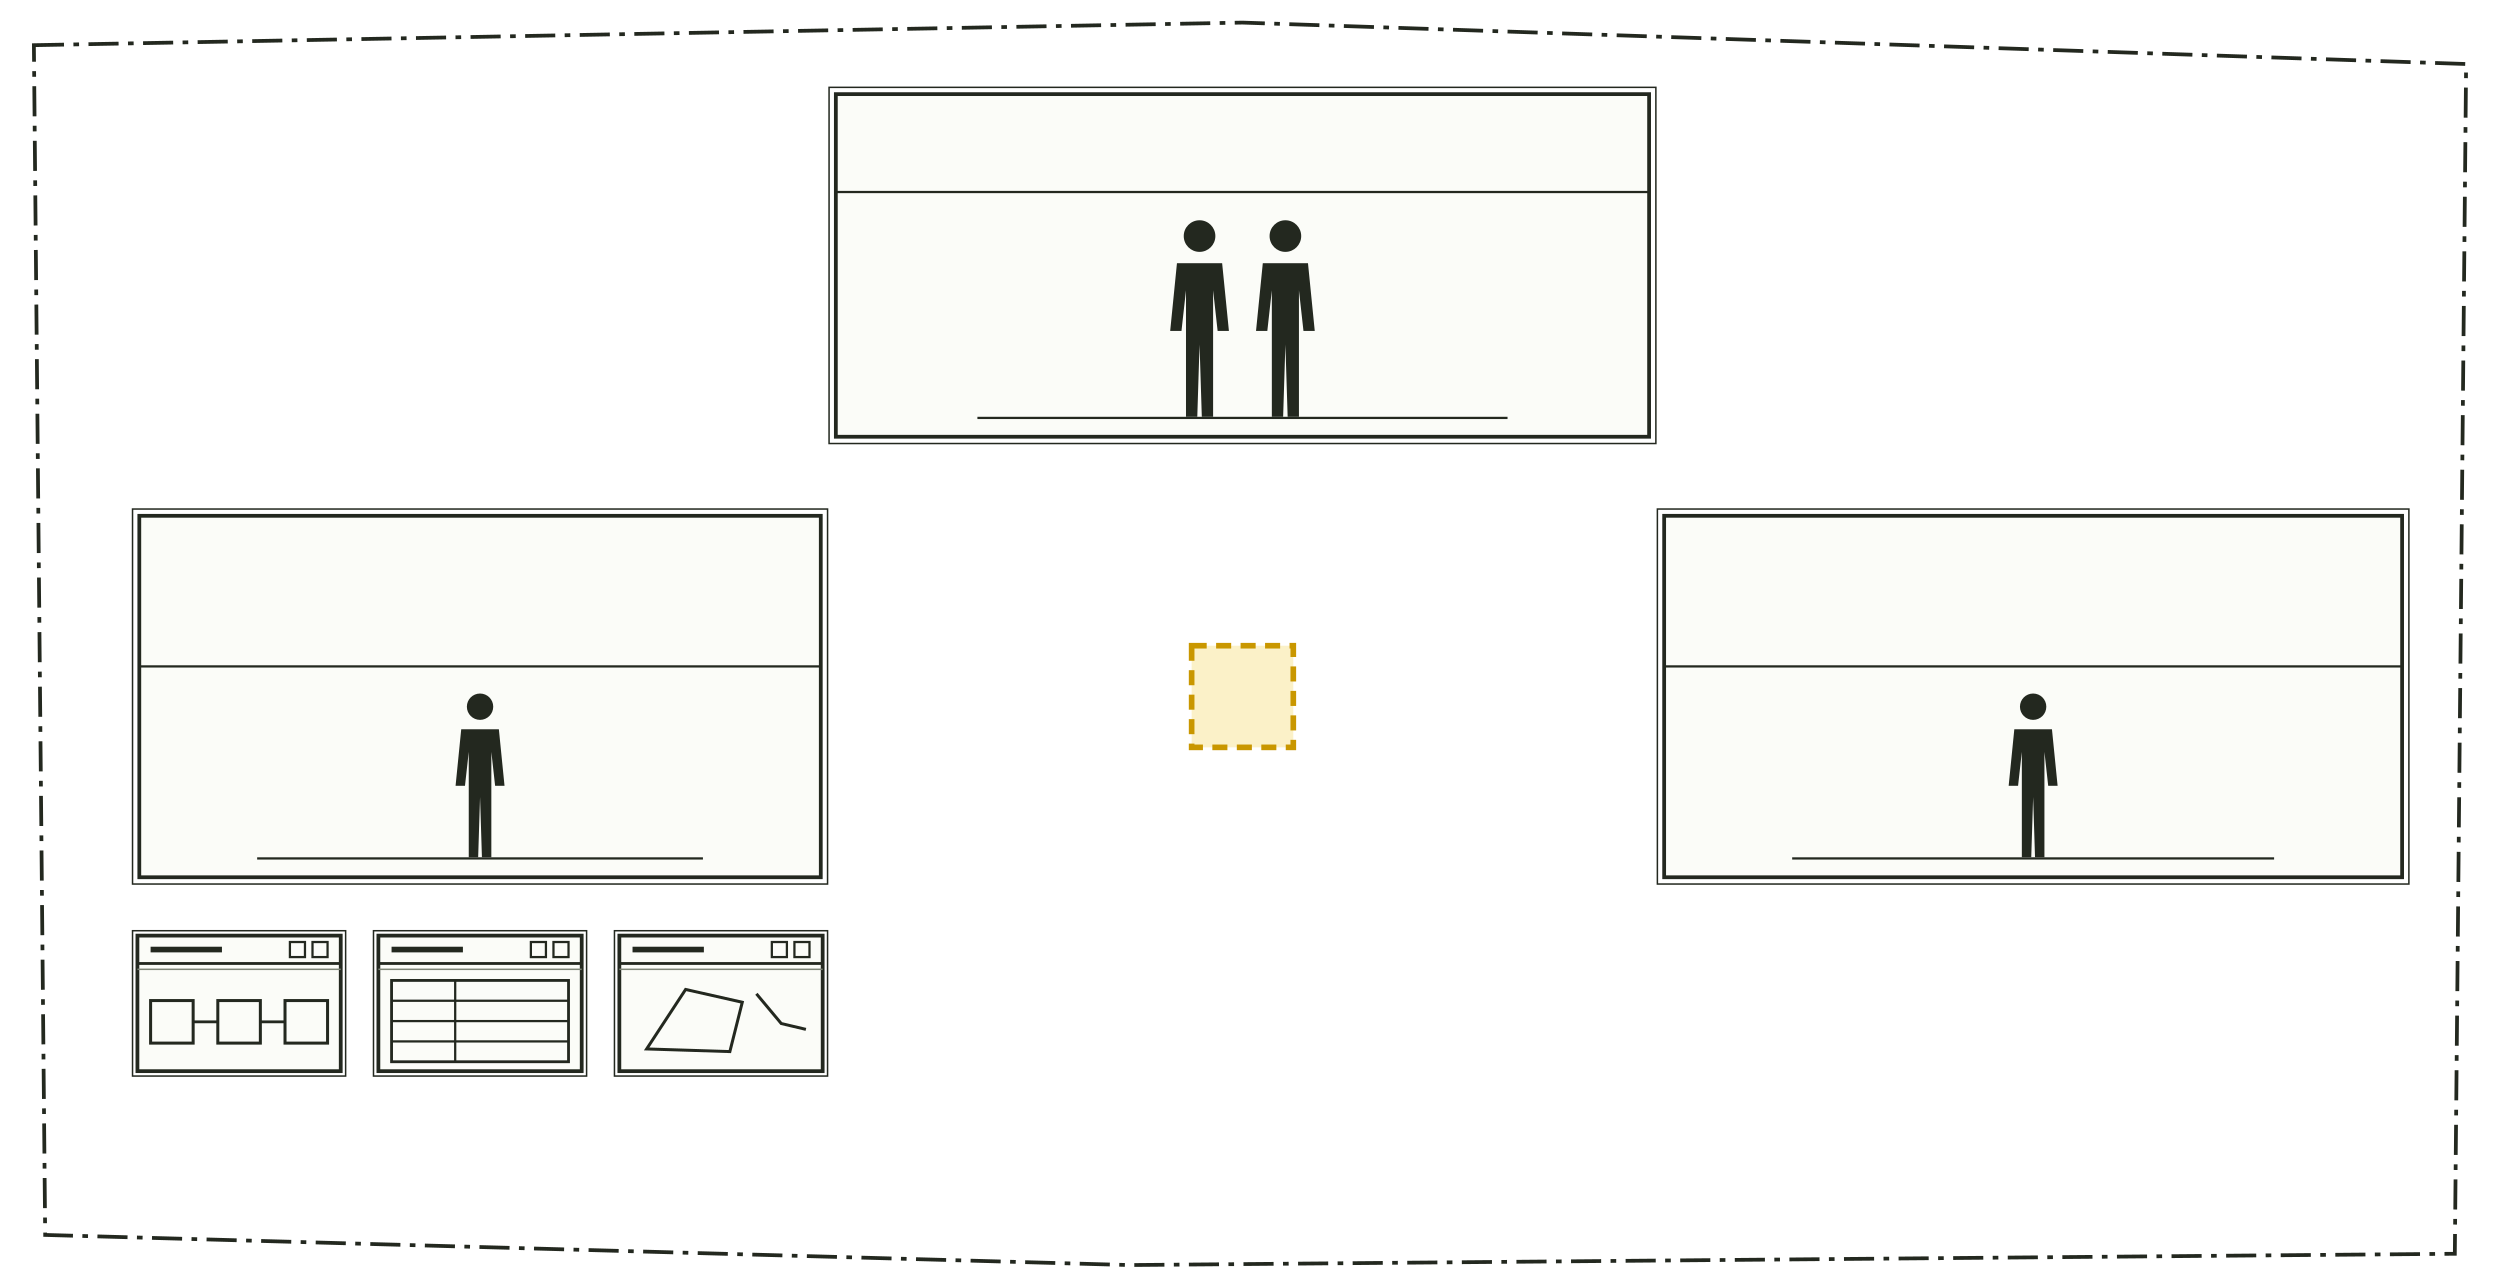
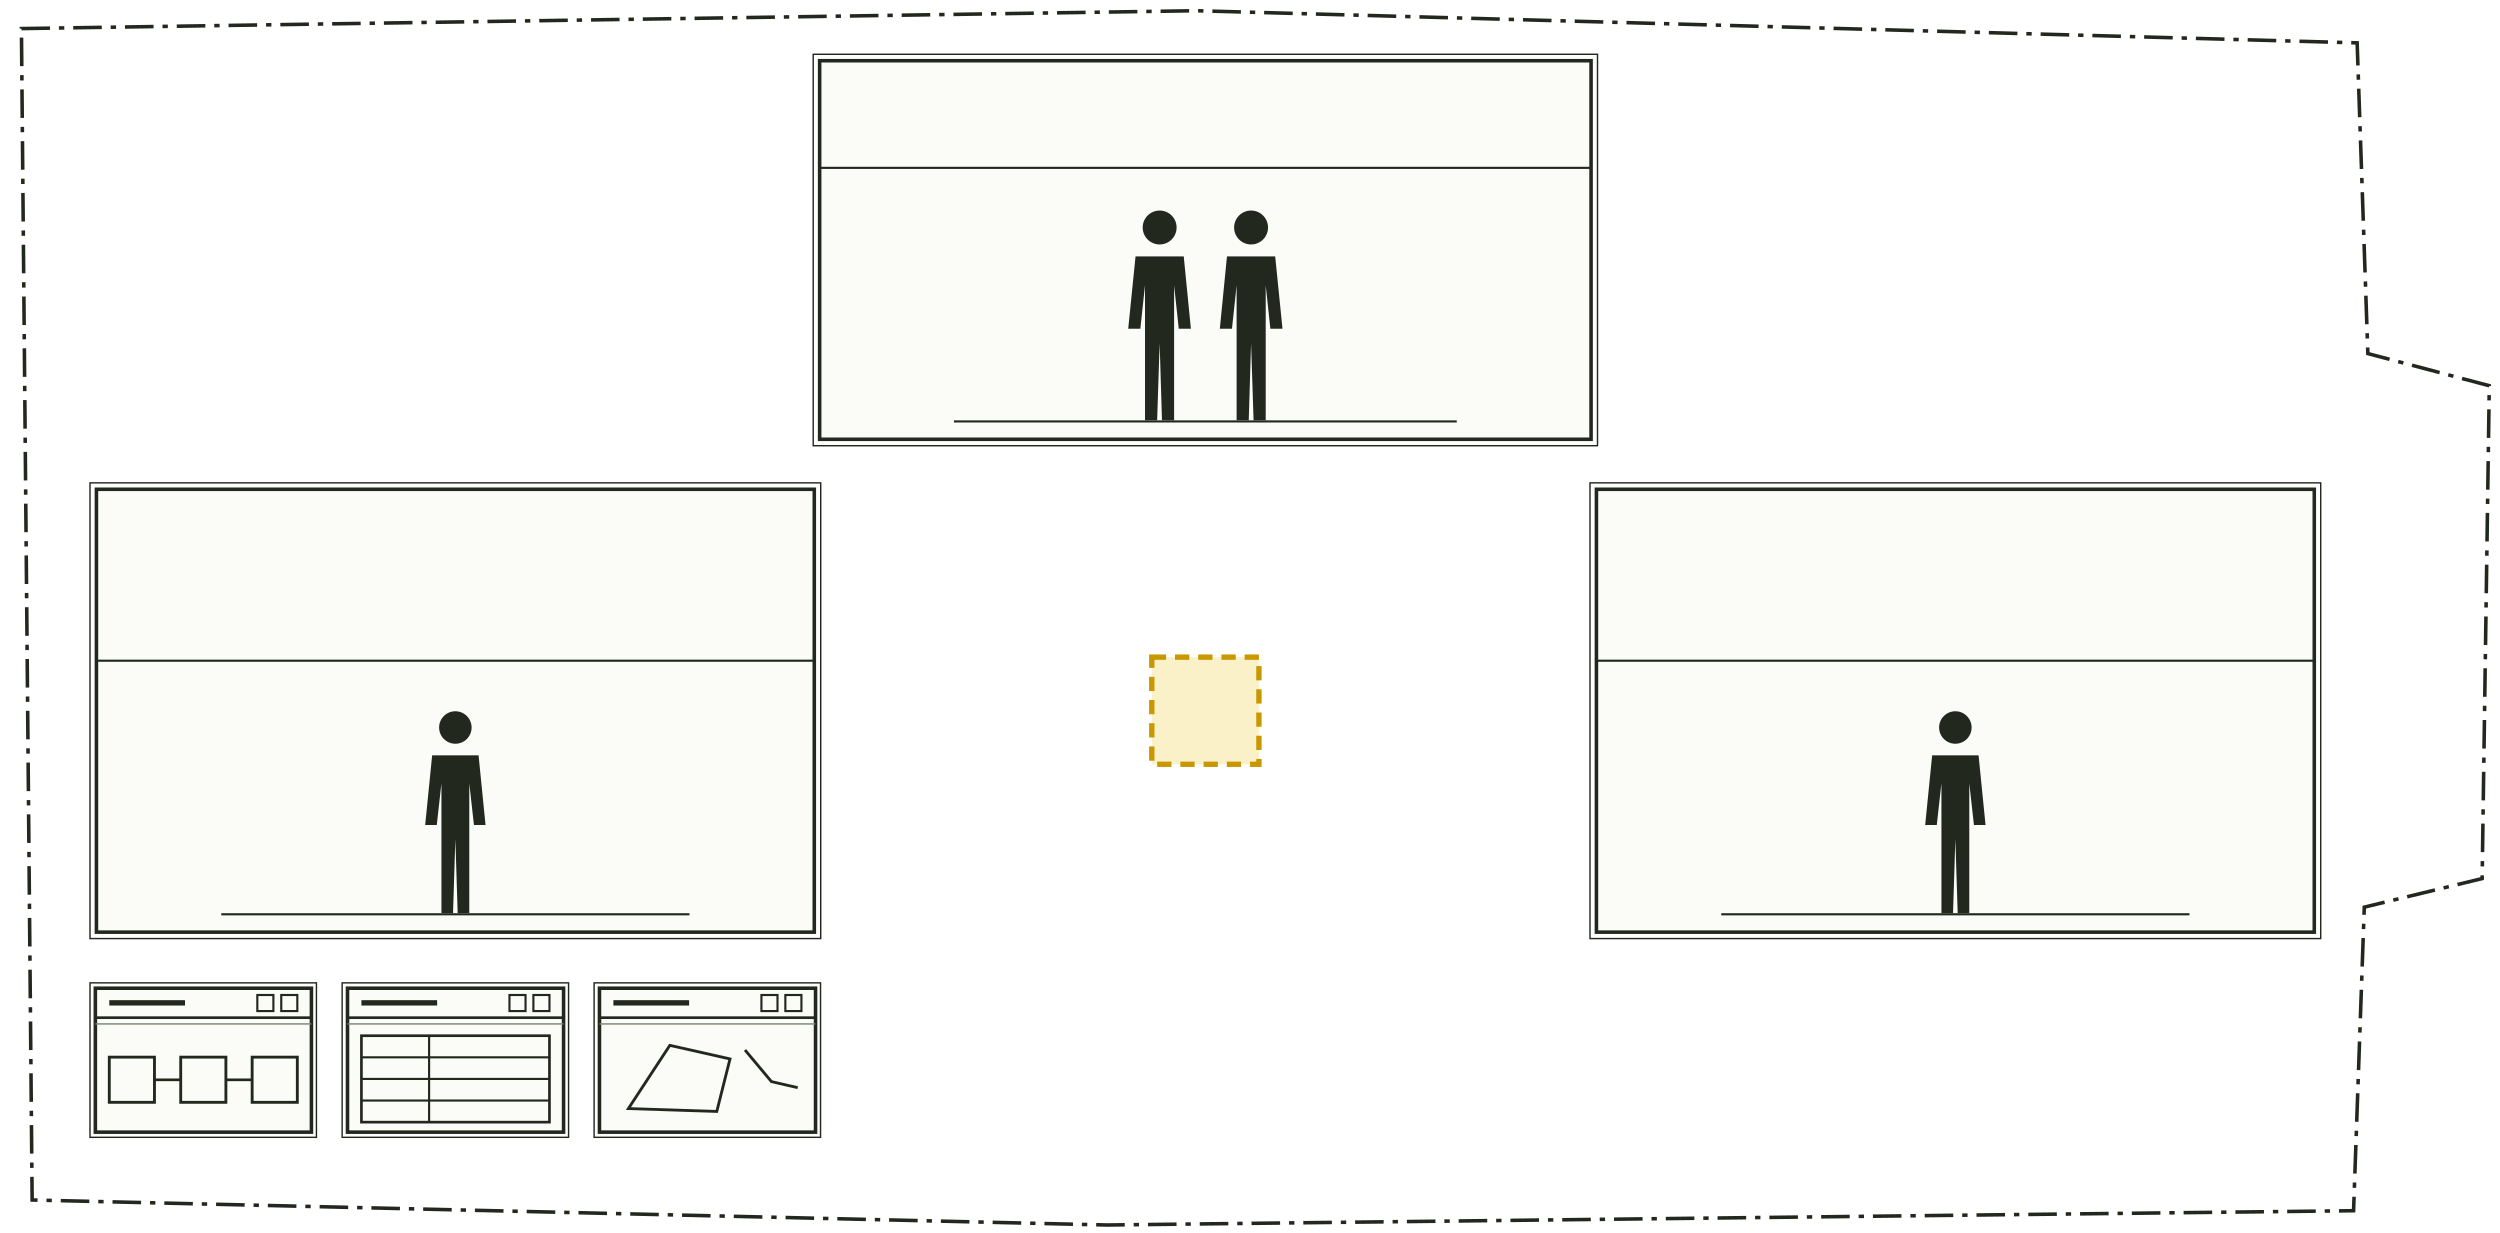
- <svg xmlns="http://www.w3.org/2000/svg" viewBox="100 180 1328 680" role="img" aria-label="Projet forestier : territoire, fondateurs, entreprises et leurs logiciels, gouvernement, échange arrêté sur un manque">
-   <path d="M118 204 L760 192 L1410 214 L1404 846 L700 852 L124 836 Z" fill="none" stroke="#23281F" stroke-width="2" stroke-dasharray="16 5 3 5" />
-   <rect x="540.4" y="226.4" width="439.2" height="189.2" fill="none" stroke="#23281F" stroke-width="0.8" />
-   <rect x="544" y="230" width="432" height="182" fill="#FBFCF8" stroke="#23281F" stroke-width="2" />
-   <path d="M544 282 H976" fill="none" stroke="#23281F" stroke-width="1.2" />
-   <path d="M619.2 402 H900.8" fill="none" stroke="#23281F" stroke-width="1.2" />
-   <circle cx="737.2" cy="305.4" r="8.4" fill="#23281F" />
-   <path d="M725.2 319.8 L749.2 319.8 L752.8 355.8 L746.8 355.8 L744.4 334.2 L744.4 401.4 L738.4 401.4 L737.2 363 L736 401.4 L730 401.4 L730 334.2 L727.6 355.8 L721.6 355.8 Z" fill="#23281F" />
-   <circle cx="782.8" cy="305.4" r="8.4" fill="#23281F" />
-   <path d="M770.8 319.8 L794.8 319.8 L798.4 355.8 L792.4 355.8 L790 334.2 L790 401.4 L784 401.4 L782.8 363 L781.6 401.4 L775.6 401.4 L775.6 334.2 L773.2 355.8 L767.2 355.8 Z" fill="#23281F" />
+ <svg xmlns="http://www.w3.org/2000/svg" viewBox="100 180 1400 690" role="img" aria-label="Projet forestier : territoire, fondateurs, entreprises et leurs logiciels, gouvernement, échange arrêté sur un manque">
+   <path d="M112 196 L770 186 L1420 204 L1426 378 L1494 396 L1490 672 L1424 688 L1418 858 L720 866 L118 852 Z" fill="none" stroke="#23281F" stroke-width="2" stroke-dasharray="16 5 3 5" />
+   <rect x="555.4" y="210.4" width="439.2" height="219.2" fill="none" stroke="#23281F" stroke-width="0.8" />
+   <rect x="559" y="214" width="432" height="212" fill="#FBFCF8" stroke="#23281F" stroke-width="2" />
+   <path d="M559 274 H991" fill="none" stroke="#23281F" stroke-width="1.2" />
+   <path d="M634.2 416 H915.8" fill="none" stroke="#23281F" stroke-width="1.2" />
+   <circle cx="749.4" cy="307.4" r="9.5" fill="#23281F" />
+   <path d="M735.9 323.6 L762.9 323.6 L766.9 364.1 L760.1 364.1 L757.5 339.8 L757.5 415.4 L750.7 415.4 L749.4 372.2 L748 415.4 L741.2 415.4 L741.2 339.8 L738.6 364.1 L731.8 364.1 Z" fill="#23281F" />
+   <circle cx="800.6" cy="307.4" r="9.5" fill="#23281F" />
+   <path d="M787.1 323.6 L814.1 323.6 L818.2 364.1 L811.4 364.1 L808.8 339.8 L808.8 415.4 L802 415.4 L800.6 372.2 L799.3 415.4 L792.5 415.4 L792.5 339.8 L789.9 364.1 L783.1 364.1 Z" fill="#23281F" />
  <g id="s01-projet-entreprises">
-     <rect x="170.4" y="450.4" width="369.2" height="199.2" fill="none" stroke="#23281F" stroke-width="0.8" />
-     <rect x="174" y="454" width="362" height="192" fill="#FBFCF8" stroke="#23281F" stroke-width="2" />
-     <path d="M174 534 H536" fill="none" stroke="#23281F" stroke-width="1.2" />
-     <path d="M236.6 636 H473.4" fill="none" stroke="#23281F" stroke-width="1.2" />
-     <circle cx="355" cy="555.4" r="7" fill="#23281F" />
-     <path d="M345 567.4 L365 567.4 L368 597.4 L363 597.4 L361 579.4 L361 635.4 L356 635.4 L355 603.4 L354 635.4 L349 635.4 L349 579.4 L347 597.4 L342 597.4 Z" fill="#23281F" />
+     <rect x="150.4" y="450.4" width="409.2" height="255.2" fill="none" stroke="#23281F" stroke-width="0.8" />
+     <rect x="154" y="454" width="402" height="248" fill="#FBFCF8" stroke="#23281F" stroke-width="2" />
+     <path d="M154 550 H556" fill="none" stroke="#23281F" stroke-width="1.2" />
+     <path d="M223.9 692 H486.1" fill="none" stroke="#23281F" stroke-width="1.2" />
+     <circle cx="355" cy="587.4" r="9.1" fill="#23281F" />
+     <path d="M342 603 L368 603 L371.9 642 L365.4 642 L362.8 618.6 L362.8 691.4 L356.3 691.4 L355 649.8 L353.7 691.4 L347.2 691.4 L347.2 618.6 L344.6 642 L338.1 642 Z" fill="#23281F" />
  </g>
  <g id="s01-projet-gouvernement">
-     <rect x="980.4" y="450.4" width="399.2" height="199.2" fill="none" stroke="#23281F" stroke-width="0.8" />
-     <rect x="984" y="454" width="392" height="192" fill="#FBFCF8" stroke="#23281F" stroke-width="2" />
-     <path d="M984 534 H1376" fill="none" stroke="#23281F" stroke-width="1.2" />
-     <path d="M1052 636 H1308" fill="none" stroke="#23281F" stroke-width="1.2" />
-     <circle cx="1180" cy="555.4" r="7" fill="#23281F" />
-     <path d="M1170 567.4 L1190 567.4 L1193 597.4 L1188 597.4 L1186 579.4 L1186 635.4 L1181 635.4 L1180 603.4 L1179 635.4 L1174 635.4 L1174 579.4 L1172 597.4 L1167 597.4 Z" fill="#23281F" />
+     <rect x="990.4" y="450.4" width="409.2" height="255.2" fill="none" stroke="#23281F" stroke-width="0.8" />
+     <rect x="994" y="454" width="402" height="248" fill="#FBFCF8" stroke="#23281F" stroke-width="2" />
+     <path d="M994 550 H1396" fill="none" stroke="#23281F" stroke-width="1.2" />
+     <path d="M1063.9 692 H1326.1" fill="none" stroke="#23281F" stroke-width="1.2" />
+     <circle cx="1195" cy="587.4" r="9.1" fill="#23281F" />
+     <path d="M1182 603 L1208 603 L1211.9 642 L1205.4 642 L1202.8 618.6 L1202.8 691.4 L1196.3 691.4 L1195 649.8 L1193.7 691.4 L1187.2 691.4 L1187.2 618.6 L1184.6 642 L1178.1 642 Z" fill="#23281F" />
  </g>
  <g id="s01-projet-manque">
-     <rect x="733" y="523" width="54" height="54" fill="#FBF1C8" stroke="#C99700" stroke-width="3" stroke-dasharray="8 5" />
+     <rect x="745" y="548" width="60" height="60" fill="#FBF1C8" stroke="#C99700" stroke-width="3" stroke-dasharray="8 5" />
  </g>
  <g id="s01-projet-logiciels">
-     <rect x="170.4" y="674.4" width="113.2" height="77.2" fill="none" stroke="#23281F" stroke-width="0.8" />
-     <rect x="173" y="677" width="108" height="72" fill="#FBFCF8" stroke="#23281F" stroke-width="2" />
-     <path d="M173 691.8 H281" fill="none" stroke="#23281F" stroke-width="1.5" />
-     <path d="M180 684.4 H217.9" fill="none" stroke="#23281F" stroke-width="3" />
-     <path d="M254 680.4 h8 v8 h-8 Z M266 680.4 h8 v8 h-8 Z" fill="none" stroke="#23281F" stroke-width="1.2" />
-     <path d="M173 694.9 H281" fill="none" stroke="#7D8576" stroke-width="0.8" />
-     <path d="M202.6 722.8 H215.7 M238.3 722.8 H251.4" fill="none" stroke="#23281F" stroke-width="1.5" />
-     <path d="M180 711.5 h22.6 v22.6 h-22.6 Z M215.7 711.5 h22.6 v22.6 h-22.6 Z M251.4 711.5 h22.6 v22.6 h-22.6 Z" fill="#FBFCF8" stroke="#23281F" stroke-width="1.6" />
-     <rect x="298.4" y="674.4" width="113.2" height="77.2" fill="none" stroke="#23281F" stroke-width="0.8" />
-     <rect x="301" y="677" width="108" height="72" fill="#FBFCF8" stroke="#23281F" stroke-width="2" />
-     <path d="M301 691.8 H409" fill="none" stroke="#23281F" stroke-width="1.5" />
-     <path d="M308 684.4 H345.9" fill="none" stroke="#23281F" stroke-width="3" />
-     <path d="M382 680.4 h8 v8 h-8 Z M394 680.4 h8 v8 h-8 Z" fill="none" stroke="#23281F" stroke-width="1.2" />
-     <path d="M301 694.9 H409" fill="none" stroke="#7D8576" stroke-width="0.8" />
-     <rect x="308" y="700.8" width="94" height="43.2" fill="none" stroke="#23281F" stroke-width="1.5" />
-     <path d="M308 711.6 H402 M308 722.4 H402 M308 733.2 H402 M341.8 700.8 V744" fill="none" stroke="#23281F" stroke-width="1.2" />
-     <rect x="426.4" y="674.4" width="113.2" height="77.2" fill="none" stroke="#23281F" stroke-width="0.8" />
-     <rect x="429" y="677" width="108" height="72" fill="#FBFCF8" stroke="#23281F" stroke-width="2" />
-     <path d="M429 691.8 H537" fill="none" stroke="#23281F" stroke-width="1.5" />
-     <path d="M436 684.4 H473.9" fill="none" stroke="#23281F" stroke-width="3" />
-     <path d="M510 680.4 h8 v8 h-8 Z M522 680.4 h8 v8 h-8 Z" fill="none" stroke="#23281F" stroke-width="1.2" />
-     <path d="M429 694.9 H537" fill="none" stroke="#7D8576" stroke-width="0.8" />
-     <path d="M443.5 737.2 L464.2 705.6 L494.3 712.4 L487.7 738.6 Z" fill="none" stroke="#23281F" stroke-width="1.6" />
-     <path d="M501.8 707.9 L515 723.7 L528.1 726.8" fill="none" stroke="#23281F" stroke-width="1.6" />
+     <rect x="150.4" y="730.4" width="126.8" height="86.5" fill="none" stroke="#23281F" stroke-width="0.8" />
+     <rect x="153.4" y="733.4" width="121" height="80.6" fill="#FBFCF8" stroke="#23281F" stroke-width="2" />
+     <path d="M153.4 749.9 H274.3" fill="none" stroke="#23281F" stroke-width="1.5" />
+     <path d="M161.2 741.6 H203.6" fill="none" stroke="#23281F" stroke-width="3" />
+     <path d="M244.1 737.2 h9 v9 h-9 Z M257.5 737.2 h9 v9 h-9 Z" fill="none" stroke="#23281F" stroke-width="1.2" />
+     <path d="M153.4 753.4 H274.3" fill="none" stroke="#7D8576" stroke-width="0.8" />
+     <path d="M186.5 784.7 H201.2 M226.5 784.7 H241.2" fill="none" stroke="#23281F" stroke-width="1.5" />
+     <path d="M161.2 772 h25.3 v25.3 h-25.3 Z M201.2 772 h25.3 v25.3 h-25.3 Z M241.2 772 h25.3 v25.3 h-25.3 Z" fill="#FBFCF8" stroke="#23281F" stroke-width="1.6" />
+     <rect x="291.6" y="730.4" width="126.8" height="86.5" fill="none" stroke="#23281F" stroke-width="0.8" />
+     <rect x="294.6" y="733.4" width="121" height="80.6" fill="#FBFCF8" stroke="#23281F" stroke-width="2" />
+     <path d="M294.6 749.9 H415.5" fill="none" stroke="#23281F" stroke-width="1.5" />
+     <path d="M302.4 741.6 H344.8" fill="none" stroke="#23281F" stroke-width="3" />
+     <path d="M385.3 737.2 h9 v9 h-9 Z M398.7 737.2 h9 v9 h-9 Z" fill="none" stroke="#23281F" stroke-width="1.2" />
+     <path d="M294.6 753.4 H415.5" fill="none" stroke="#7D8576" stroke-width="0.8" />
+     <rect x="302.4" y="760" width="105.3" height="48.4" fill="none" stroke="#23281F" stroke-width="1.5" />
+     <path d="M302.4 772.1 H407.7 M302.4 784.2 H407.7 M302.4 796.3 H407.7 M340.3 760 V808.4" fill="none" stroke="#23281F" stroke-width="1.2" />
+     <rect x="432.7" y="730.4" width="126.8" height="86.5" fill="none" stroke="#23281F" stroke-width="0.8" />
+     <rect x="435.7" y="733.4" width="121" height="80.6" fill="#FBFCF8" stroke="#23281F" stroke-width="2" />
+     <path d="M435.7 749.9 H556.6" fill="none" stroke="#23281F" stroke-width="1.5" />
+     <path d="M443.5 741.6 H485.9" fill="none" stroke="#23281F" stroke-width="3" />
+     <path d="M526.4 737.2 h9 v9 h-9 Z M539.8 737.2 h9 v9 h-9 Z" fill="none" stroke="#23281F" stroke-width="1.2" />
+     <path d="M435.7 753.4 H556.6" fill="none" stroke="#7D8576" stroke-width="0.8" />
+     <path d="M451.9 800.8 L475.1 765.4 L508.8 773 L501.4 802.4 Z" fill="none" stroke="#23281F" stroke-width="1.6" />
+     <path d="M517.2 768 L532 785.7 L546.7 789.1" fill="none" stroke="#23281F" stroke-width="1.6" />
  </g>
</svg>
